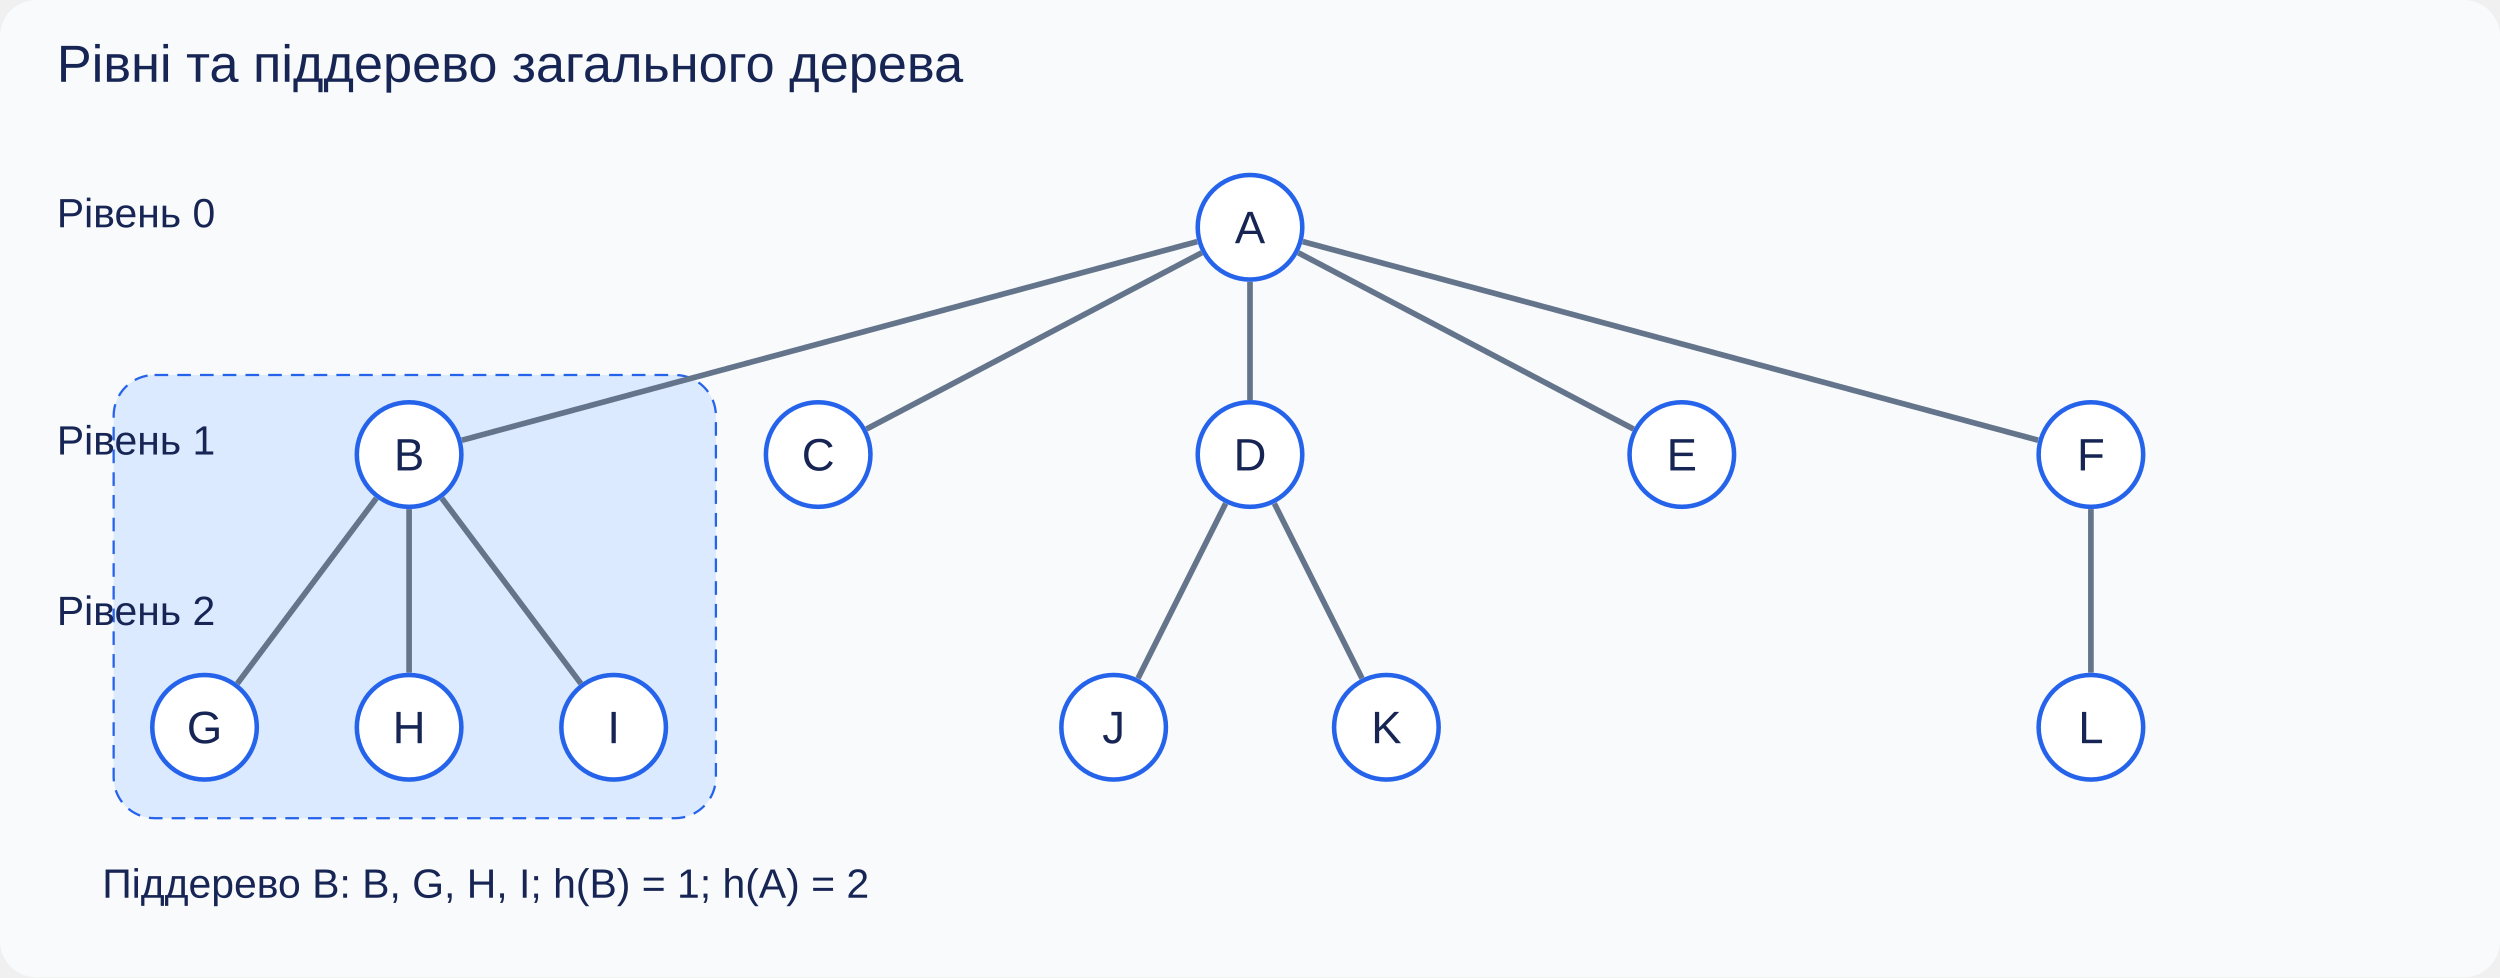
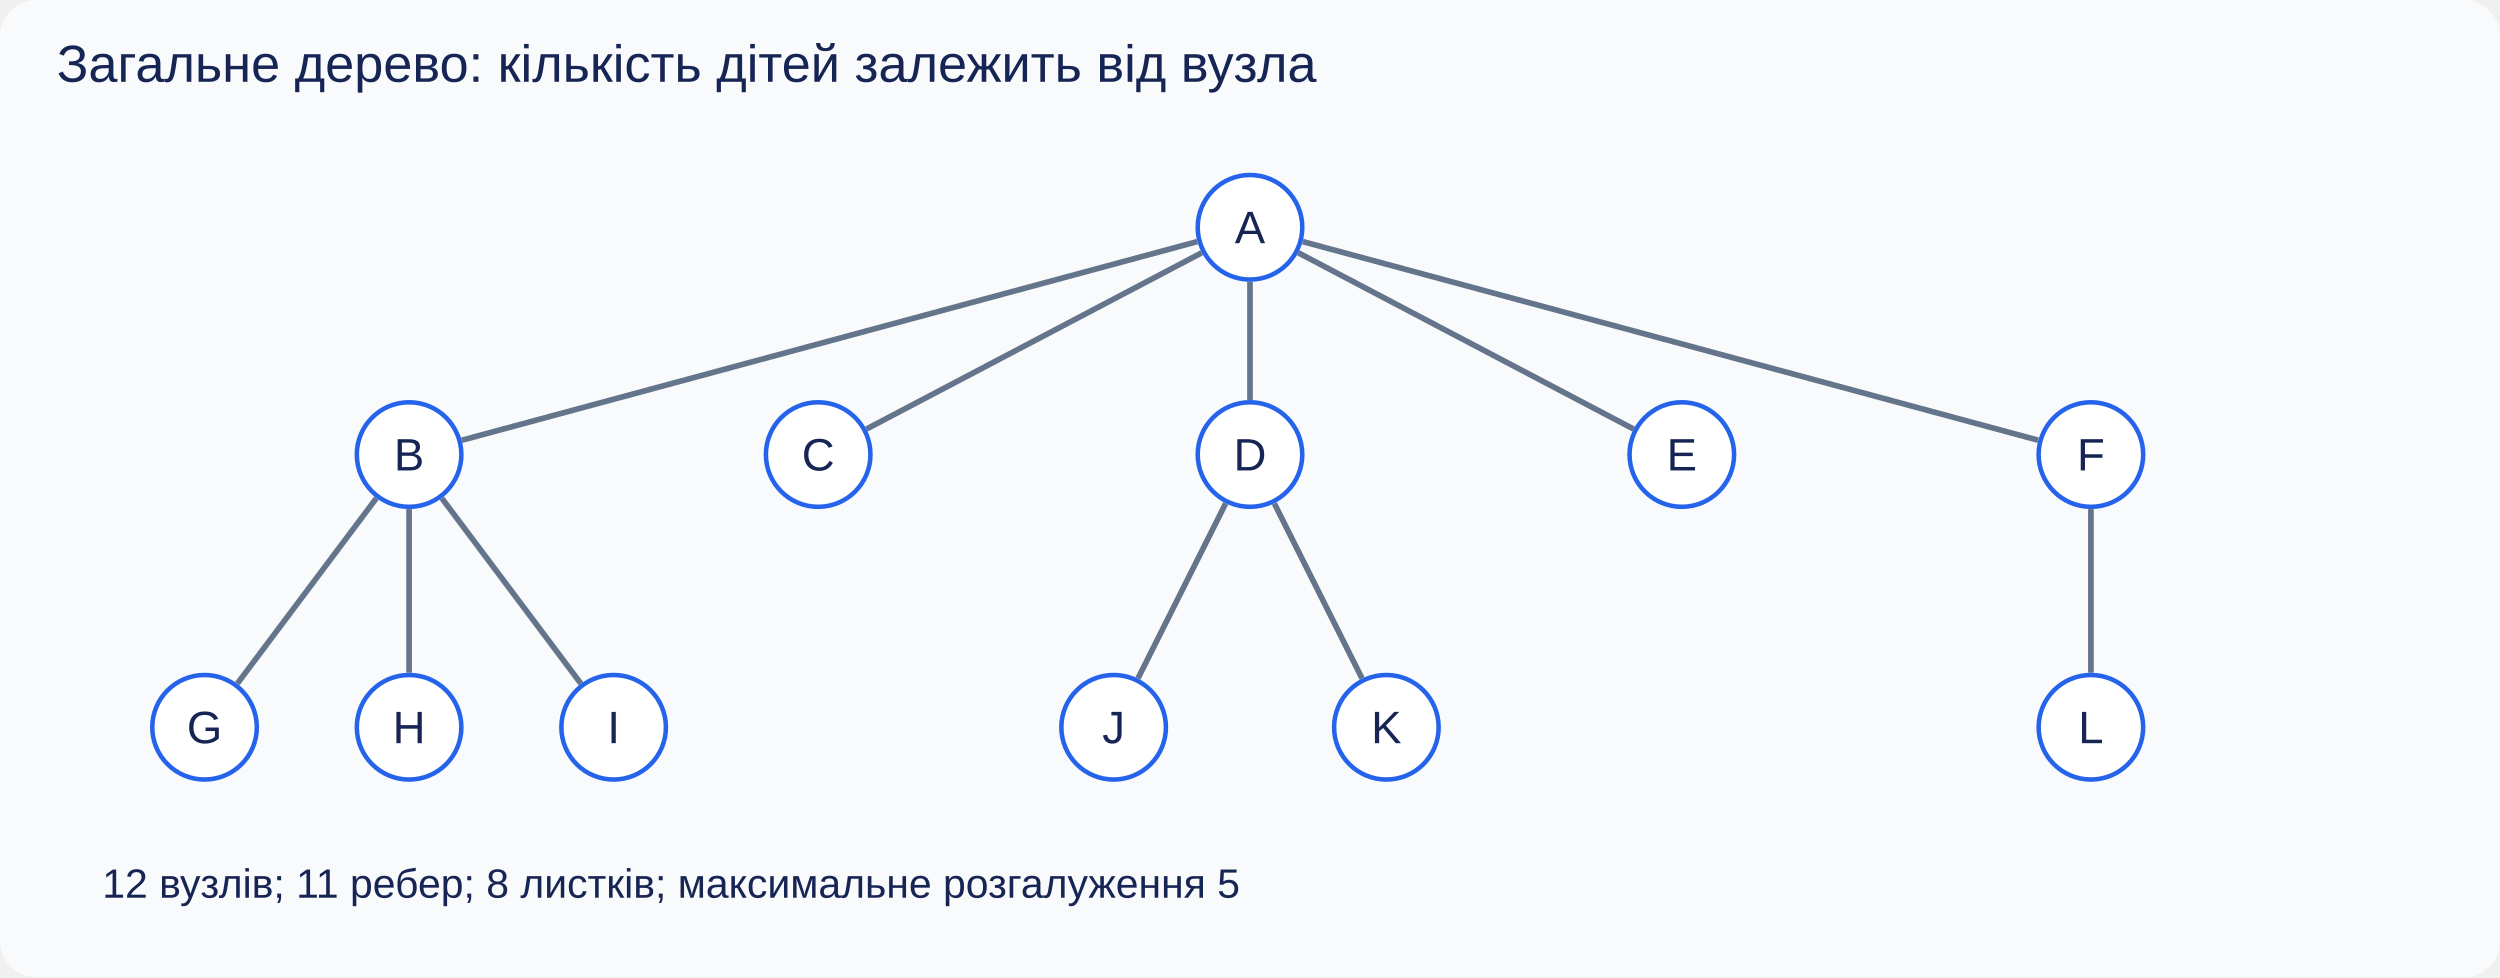
<svg xmlns="http://www.w3.org/2000/svg" viewBox="0 0 1100 430" role="img" aria-labelledby="title desc">
  <rect width="1100" height="100%" rx="16" fill="#f8fafc" />
-   <rect x="50" y="165" width="265" height="195" rx="18" fill="#dbeafe" stroke="#2563eb" stroke-dasharray="6 4" />
  <g font-family="Segoe UI, Arial, sans-serif" fill="#172554">
-     <text x="25" y="36" font-size="23">Рівні та піддерево загального дерева</text>
+     <text x="25" y="36" font-size="23">Загальне дерево: кількість дітей залежить від вузла</text>
    <line x1="526.8" y1="106.3" x2="203.2" y2="193.7" stroke="#64748b" stroke-width="2.5" />
    <line x1="528.8" y1="111.2" x2="381.2" y2="188.8" stroke="#64748b" stroke-width="2.5" />
    <line x1="550.0" y1="124.0" x2="550.0" y2="176.0" stroke="#64748b" stroke-width="2.5" />
    <line x1="571.2" y1="111.2" x2="718.8" y2="188.8" stroke="#64748b" stroke-width="2.5" />
    <line x1="573.2" y1="106.3" x2="896.8" y2="193.7" stroke="#64748b" stroke-width="2.5" />
    <line x1="165.6" y1="219.2" x2="104.4" y2="300.8" stroke="#64748b" stroke-width="2.5" />
    <line x1="180.0" y1="224.0" x2="180.0" y2="296.0" stroke="#64748b" stroke-width="2.5" />
    <line x1="194.4" y1="219.2" x2="255.6" y2="300.8" stroke="#64748b" stroke-width="2.5" />
    <line x1="539.3" y1="221.5" x2="500.7" y2="298.5" stroke="#64748b" stroke-width="2.5" />
    <line x1="560.7" y1="221.5" x2="599.3" y2="298.5" stroke="#64748b" stroke-width="2.5" />
    <line x1="920.0" y1="224.0" x2="920.0" y2="296.0" stroke="#64748b" stroke-width="2.5" />
    <circle cx="550" cy="100" r="23" fill="#fff" stroke="#2563eb" stroke-width="2" />
    <text x="550" y="107" text-anchor="middle" font-size="20">A</text>
    <circle cx="180" cy="200" r="23" fill="#fff" stroke="#2563eb" stroke-width="2" />
    <text x="180" y="207" text-anchor="middle" font-size="20">B</text>
    <circle cx="360" cy="200" r="23" fill="#fff" stroke="#2563eb" stroke-width="2" />
    <text x="360" y="207" text-anchor="middle" font-size="20">C</text>
    <circle cx="550" cy="200" r="23" fill="#fff" stroke="#2563eb" stroke-width="2" />
    <text x="550" y="207" text-anchor="middle" font-size="20">D</text>
    <circle cx="740" cy="200" r="23" fill="#fff" stroke="#2563eb" stroke-width="2" />
    <text x="740" y="207" text-anchor="middle" font-size="20">E</text>
    <circle cx="920" cy="200" r="23" fill="#fff" stroke="#2563eb" stroke-width="2" />
    <text x="920" y="207" text-anchor="middle" font-size="20">F</text>
    <circle cx="90" cy="320" r="23" fill="#fff" stroke="#2563eb" stroke-width="2" />
    <text x="90" y="327" text-anchor="middle" font-size="20">G</text>
    <circle cx="180" cy="320" r="23" fill="#fff" stroke="#2563eb" stroke-width="2" />
    <text x="180" y="327" text-anchor="middle" font-size="20">H</text>
    <circle cx="270" cy="320" r="23" fill="#fff" stroke="#2563eb" stroke-width="2" />
    <text x="270" y="327" text-anchor="middle" font-size="20">I</text>
    <circle cx="490" cy="320" r="23" fill="#fff" stroke="#2563eb" stroke-width="2" />
    <text x="490" y="327" text-anchor="middle" font-size="20">J</text>
    <circle cx="610" cy="320" r="23" fill="#fff" stroke="#2563eb" stroke-width="2" />
    <text x="610" y="327" text-anchor="middle" font-size="20">K</text>
    <circle cx="920" cy="320" r="23" fill="#fff" stroke="#2563eb" stroke-width="2" />
    <text x="920" y="327" text-anchor="middle" font-size="20">L</text>
-     <text x="25" y="100" font-size="18">Рівень 0</text>
-     <text x="25" y="200" font-size="18">Рівень 1</text>
-     <text x="25" y="275" font-size="18">Рівень 2</text>
-     <text x="45" y="395" font-size="18">Піддерево B: B, G, H, I; h(B) = 1; h(A) = 2</text>
+     <text x="45" y="395" font-size="18">12 вузлів; 11 ребер; 8 листків; максимальне розгалуження 5</text>
  </g>
</svg>
